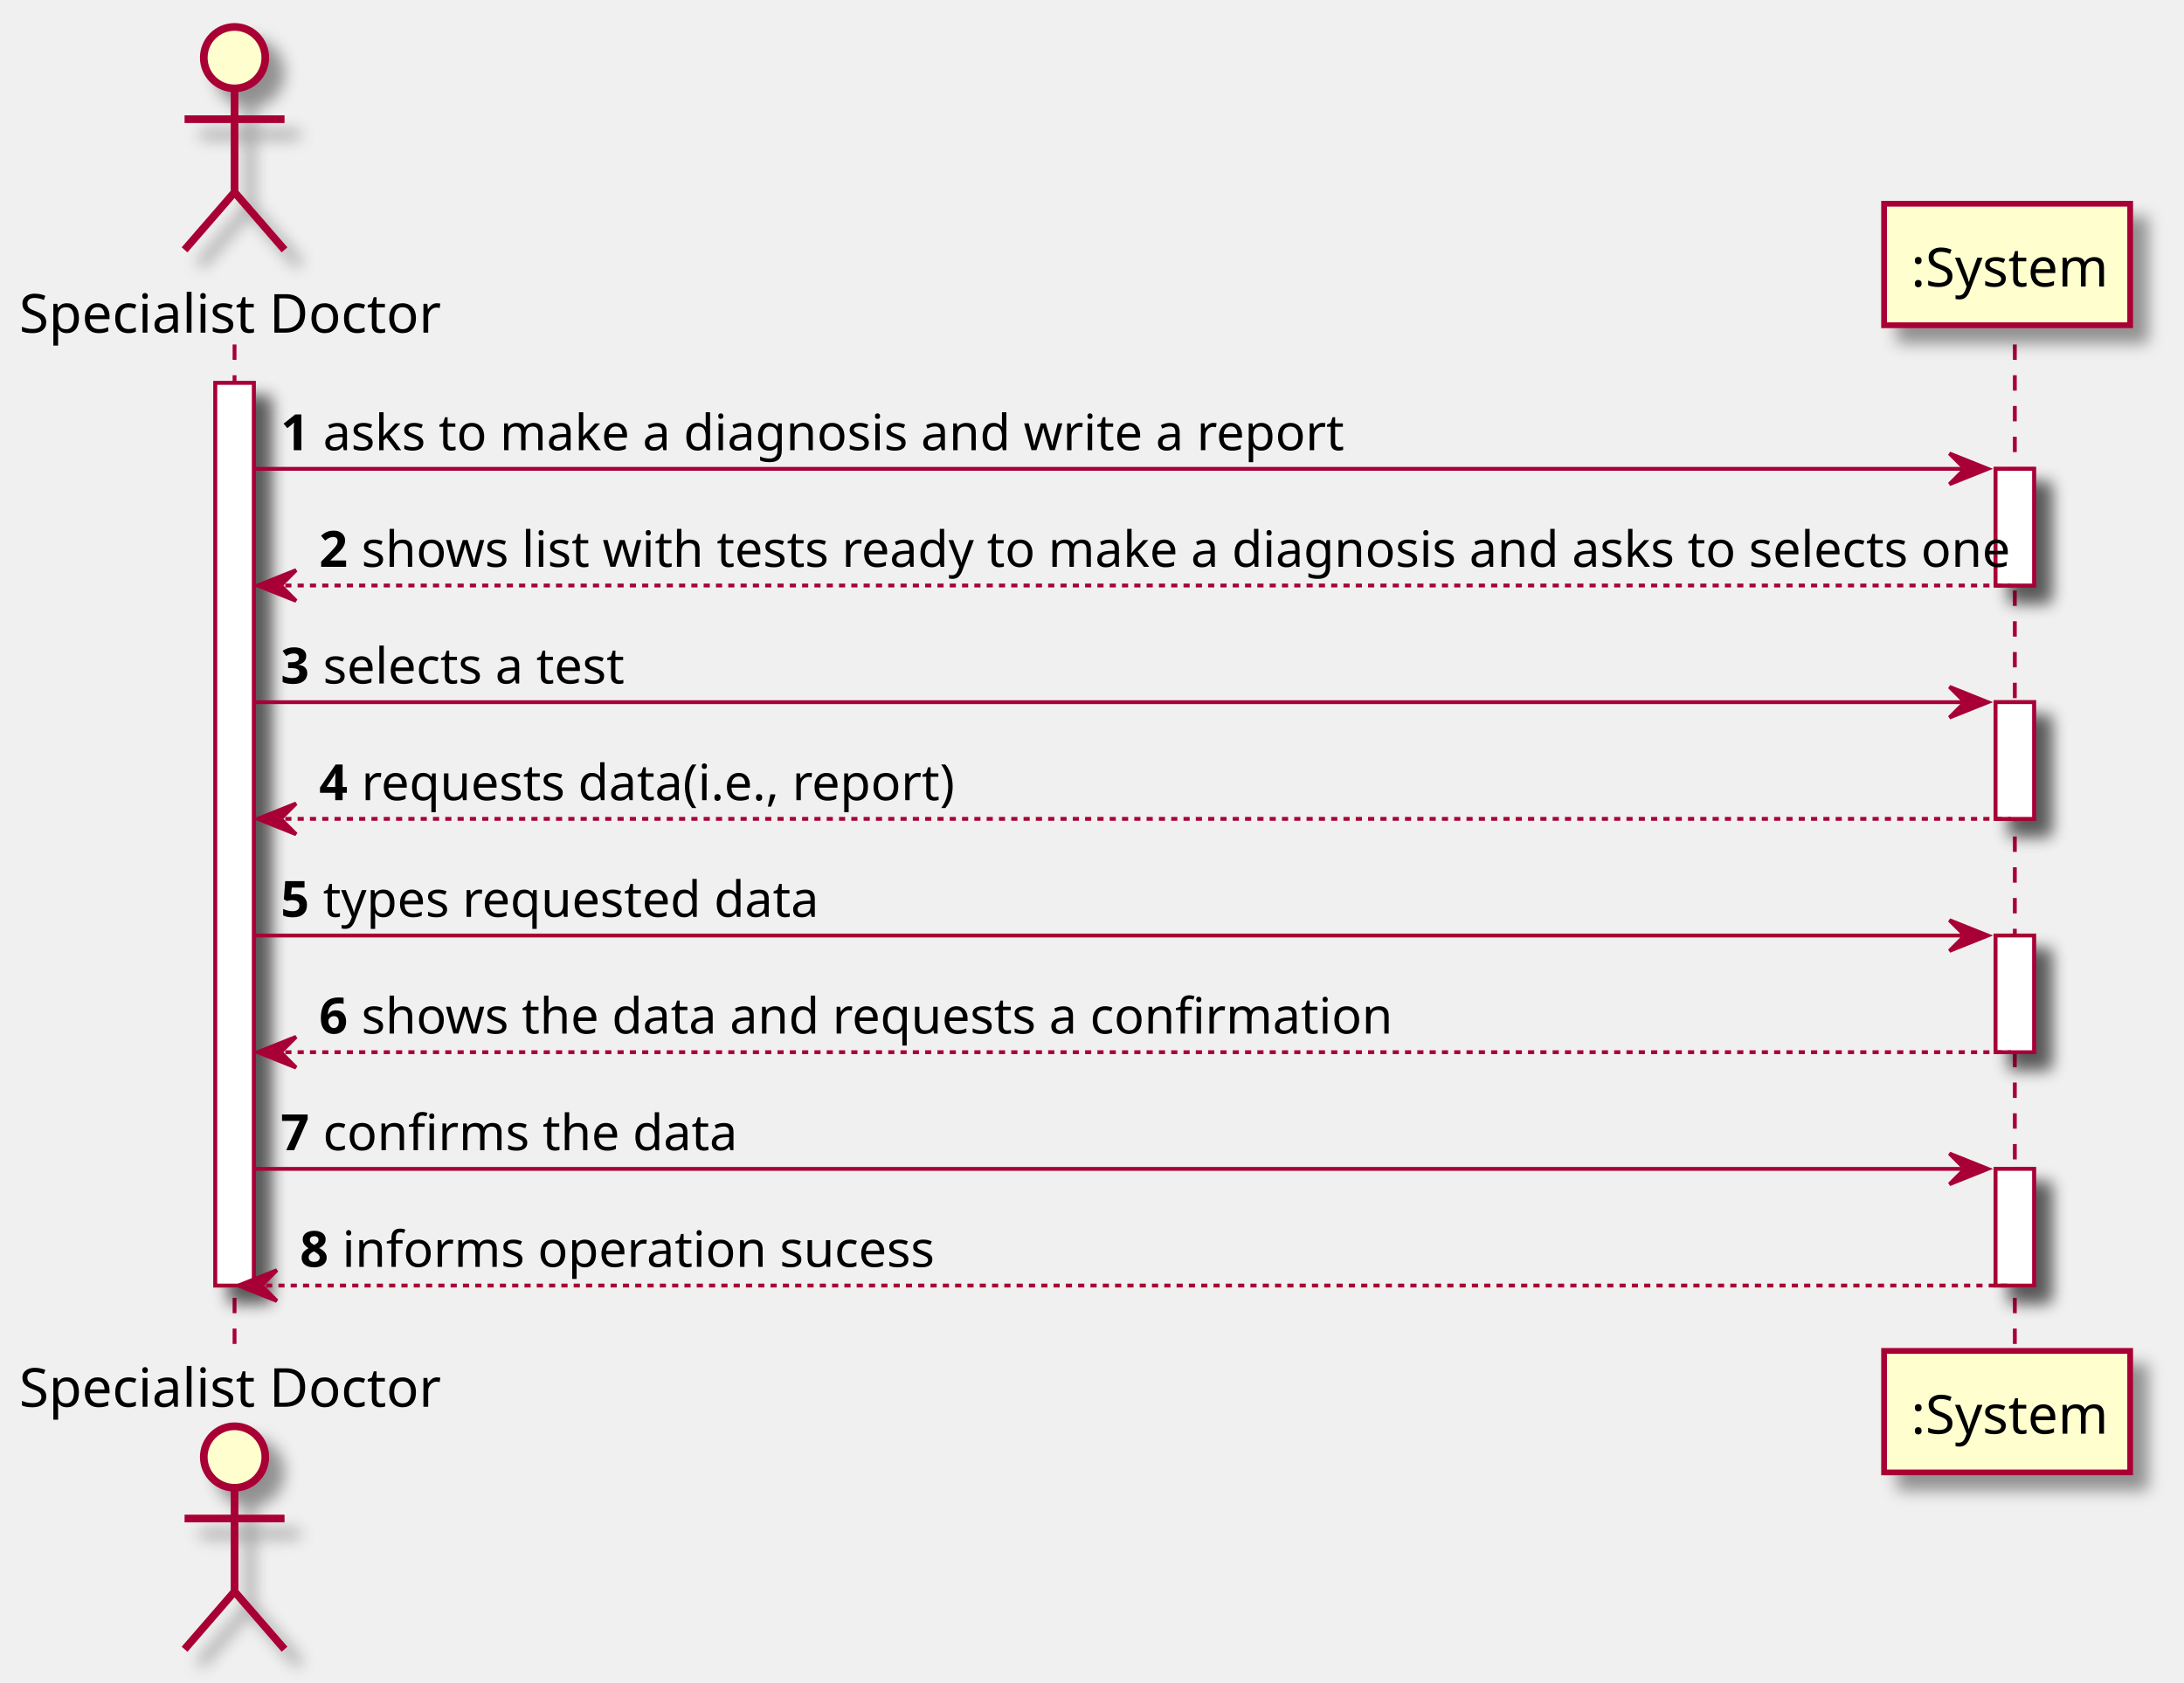
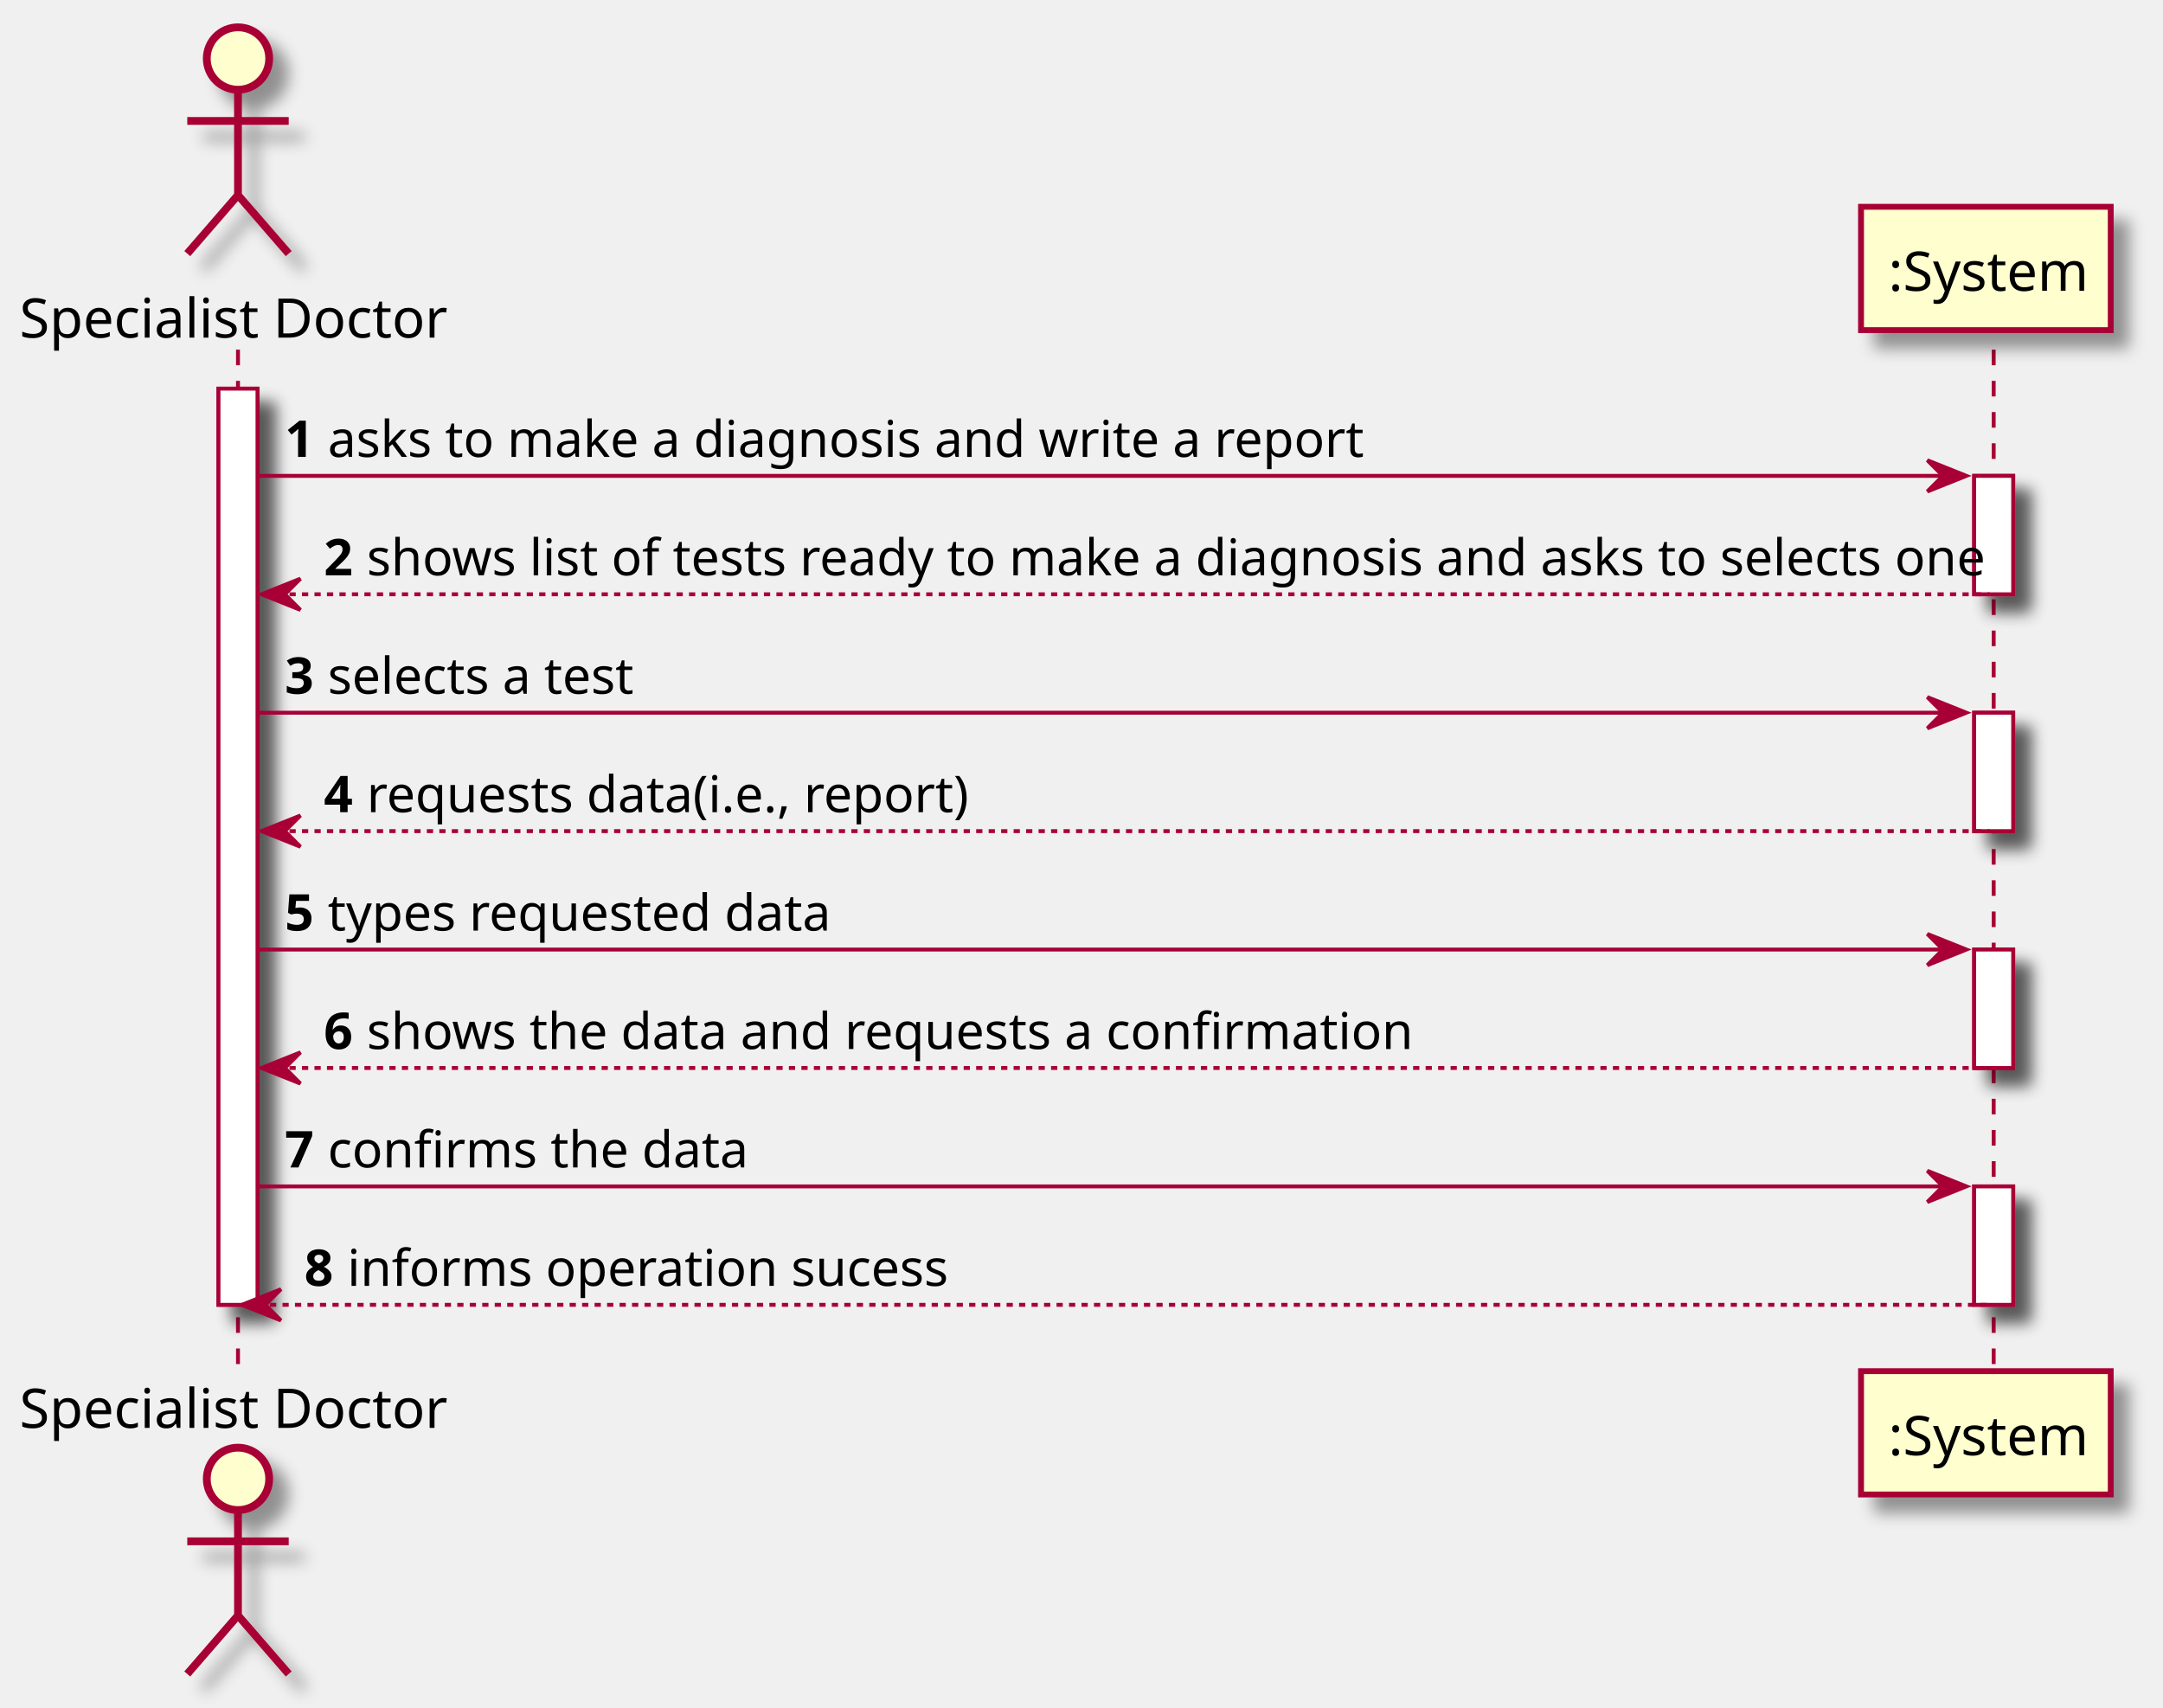
- <svg xmlns="http://www.w3.org/2000/svg" contentScriptType="application/ecmascript" contentStyleType="text/css" height="547.5px" preserveAspectRatio="none" style="width:710px;height:547px;" version="1.1" viewBox="0 0 710 547" width="710px" zoomAndPan="magnify">
+ <svg xmlns="http://www.w3.org/2000/svg" contentScriptType="application/ecmascript" contentStyleType="text/css" height="547.5px" preserveAspectRatio="none" style="width:693px;height:547px;" version="1.1" viewBox="0 0 693 547" width="693.75px" zoomAndPan="magnify">
  <defs>
-     <filter height="300%" id="f1eb17mri3qu4x" width="300%" x="-1" y="-1">
+     <filter height="300%" id="f1gpw54u4hp7oe" width="300%" x="-1" y="-1">
      <feGaussianBlur result="blurOut" stdDeviation="2.5" />
      <feColorMatrix in="blurOut" result="blurOut2" type="matrix" values="0 0 0 0 0 0 0 0 0 0 0 0 0 0 0 0 0 0 .4 0" />
      <feOffset dx="5.0" dy="5.0" in="blurOut2" result="blurOut3" />
      <feBlend in="SourceGraphic" in2="blurOut3" mode="normal" />
    </filter>
  </defs>
  <g>
-     <rect fill="#FFFFFF" filter="url(#f1eb17mri3qu4x)" height="293.516" style="stroke:#A80036;stroke-width:1.25;" width="12.5" x="70" y="124.512" />
-     <rect fill="#FFFFFF" filter="url(#f1eb17mri3qu4x)" height="37.94" style="stroke:#A80036;stroke-width:1.25;" width="12.5" x="648.75" y="152.451" />
-     <rect fill="#FFFFFF" filter="url(#f1eb17mri3qu4x)" height="37.94" style="stroke:#A80036;stroke-width:1.25;" width="12.5" x="648.75" y="228.33" />
-     <rect fill="#FFFFFF" filter="url(#f1eb17mri3qu4x)" height="37.94" style="stroke:#A80036;stroke-width:1.25;" width="12.5" x="648.75" y="304.209" />
-     <rect fill="#FFFFFF" filter="url(#f1eb17mri3qu4x)" height="37.94" style="stroke:#A80036;stroke-width:1.25;" width="12.5" x="648.75" y="380.088" />
+     <rect fill="#FFFFFF" filter="url(#f1gpw54u4hp7oe)" height="293.516" style="stroke:#A80036;stroke-width:1.25;" width="12.5" x="70" y="124.512" />
+     <rect fill="#FFFFFF" filter="url(#f1gpw54u4hp7oe)" height="37.94" style="stroke:#A80036;stroke-width:1.25;" width="12.5" x="632.5" y="152.451" />
+     <rect fill="#FFFFFF" filter="url(#f1gpw54u4hp7oe)" height="37.94" style="stroke:#A80036;stroke-width:1.25;" width="12.5" x="632.5" y="228.33" />
+     <rect fill="#FFFFFF" filter="url(#f1gpw54u4hp7oe)" height="37.94" style="stroke:#A80036;stroke-width:1.25;" width="12.5" x="632.5" y="304.209" />
+     <rect fill="#FFFFFF" filter="url(#f1gpw54u4hp7oe)" height="37.94" style="stroke:#A80036;stroke-width:1.25;" width="12.5" x="632.5" y="380.088" />
    <line style="stroke:#A80036;stroke-width:1.25;stroke-dasharray:5.0,5.0;" x1="76.25" x2="76.25" y1="112.012" y2="440.527" />
-     <line style="stroke:#A80036;stroke-width:1.25;stroke-dasharray:5.0,5.0;" x1="655" x2="655" y1="112.012" y2="440.527" />
+     <line style="stroke:#A80036;stroke-width:1.25;stroke-dasharray:5.0,5.0;" x1="638.75" x2="638.75" y1="112.012" y2="440.527" />
    <text fill="#000000" font-family="sans-serif" font-size="17.5" lengthAdjust="spacing" textLength="132.5" x="6.25" y="108.166">Specialist Doctor</text>
-     <ellipse cx="76.25" cy="18.75" fill="#FEFECE" filter="url(#f1eb17mri3qu4x)" rx="10" ry="10" style="stroke:#A80036;stroke-width:2.5;" />
-     <path d="M76.25,28.75 L76.25,62.5 M60,38.75 L92.5,38.75 M76.25,62.5 L60,81.25 M76.25,62.5 L92.5,81.25 " fill="none" filter="url(#f1eb17mri3qu4x)" style="stroke:#A80036;stroke-width:2.5;" />
+     <ellipse cx="76.25" cy="18.75" fill="#FEFECE" filter="url(#f1gpw54u4hp7oe)" rx="10" ry="10" style="stroke:#A80036;stroke-width:2.5;" />
+     <path d="M76.25,28.75 L76.25,62.5 M60,38.75 L92.5,38.75 M76.25,62.5 L60,81.25 M76.25,62.5 L92.5,81.25 " fill="none" filter="url(#f1gpw54u4hp7oe)" style="stroke:#A80036;stroke-width:2.5;" />
    <text fill="#000000" font-family="sans-serif" font-size="17.5" lengthAdjust="spacing" textLength="132.5" x="6.25" y="457.444">Specialist Doctor</text>
-     <ellipse cx="76.25" cy="473.789" fill="#FEFECE" filter="url(#f1eb17mri3qu4x)" rx="10" ry="10" style="stroke:#A80036;stroke-width:2.5;" />
-     <path d="M76.25,483.789 L76.25,517.539 M60,493.789 L92.5,493.789 M76.25,517.539 L60,536.289 M76.25,517.539 L92.5,536.289 " fill="none" filter="url(#f1eb17mri3qu4x)" style="stroke:#A80036;stroke-width:2.5;" />
-     <rect fill="#FEFECE" filter="url(#f1eb17mri3qu4x)" height="39.512" style="stroke:#A80036;stroke-width:1.875;" width="80" x="612.5" y="66.25" />
-     <text fill="#000000" font-family="sans-serif" font-size="17.5" lengthAdjust="spacing" textLength="62.5" x="621.25" y="93.166">:System</text>
-     <rect fill="#FEFECE" filter="url(#f1eb17mri3qu4x)" height="39.512" style="stroke:#A80036;stroke-width:1.875;" width="80" x="612.5" y="439.277" />
-     <text fill="#000000" font-family="sans-serif" font-size="17.5" lengthAdjust="spacing" textLength="62.5" x="621.25" y="466.194">:System</text>
-     <rect fill="#FFFFFF" filter="url(#f1eb17mri3qu4x)" height="293.516" style="stroke:#A80036;stroke-width:1.25;" width="12.5" x="70" y="124.512" />
-     <rect fill="#FFFFFF" filter="url(#f1eb17mri3qu4x)" height="37.94" style="stroke:#A80036;stroke-width:1.25;" width="12.5" x="648.75" y="152.451" />
-     <rect fill="#FFFFFF" filter="url(#f1eb17mri3qu4x)" height="37.94" style="stroke:#A80036;stroke-width:1.25;" width="12.5" x="648.75" y="228.33" />
-     <rect fill="#FFFFFF" filter="url(#f1eb17mri3qu4x)" height="37.94" style="stroke:#A80036;stroke-width:1.25;" width="12.5" x="648.75" y="304.209" />
-     <rect fill="#FFFFFF" filter="url(#f1eb17mri3qu4x)" height="37.94" style="stroke:#A80036;stroke-width:1.25;" width="12.5" x="648.75" y="380.088" />
-     <polygon fill="#A80036" points="633.75,147.451,646.25,152.451,633.75,157.451,638.75,152.451" style="stroke:#A80036;stroke-width:1.25;" />
-     <line style="stroke:#A80036;stroke-width:1.25;" x1="82.5" x2="641.25" y1="152.451" y2="152.451" />
+     <ellipse cx="76.25" cy="473.789" fill="#FEFECE" filter="url(#f1gpw54u4hp7oe)" rx="10" ry="10" style="stroke:#A80036;stroke-width:2.5;" />
+     <path d="M76.25,483.789 L76.25,517.539 M60,493.789 L92.5,493.789 M76.25,517.539 L60,536.289 M76.25,517.539 L92.5,536.289 " fill="none" filter="url(#f1gpw54u4hp7oe)" style="stroke:#A80036;stroke-width:2.5;" />
+     <rect fill="#FEFECE" filter="url(#f1gpw54u4hp7oe)" height="39.512" style="stroke:#A80036;stroke-width:1.875;" width="80" x="596.25" y="66.25" />
+     <text fill="#000000" font-family="sans-serif" font-size="17.5" lengthAdjust="spacing" textLength="62.5" x="605" y="93.166">:System</text>
+     <rect fill="#FEFECE" filter="url(#f1gpw54u4hp7oe)" height="39.512" style="stroke:#A80036;stroke-width:1.875;" width="80" x="596.25" y="439.277" />
+     <text fill="#000000" font-family="sans-serif" font-size="17.5" lengthAdjust="spacing" textLength="62.5" x="605" y="466.194">:System</text>
+     <rect fill="#FFFFFF" filter="url(#f1gpw54u4hp7oe)" height="293.516" style="stroke:#A80036;stroke-width:1.25;" width="12.5" x="70" y="124.512" />
+     <rect fill="#FFFFFF" filter="url(#f1gpw54u4hp7oe)" height="37.94" style="stroke:#A80036;stroke-width:1.25;" width="12.5" x="632.5" y="152.451" />
+     <rect fill="#FFFFFF" filter="url(#f1gpw54u4hp7oe)" height="37.94" style="stroke:#A80036;stroke-width:1.25;" width="12.5" x="632.5" y="228.33" />
+     <rect fill="#FFFFFF" filter="url(#f1gpw54u4hp7oe)" height="37.94" style="stroke:#A80036;stroke-width:1.25;" width="12.5" x="632.5" y="304.209" />
+     <rect fill="#FFFFFF" filter="url(#f1gpw54u4hp7oe)" height="37.94" style="stroke:#A80036;stroke-width:1.25;" width="12.5" x="632.5" y="380.088" />
+     <polygon fill="#A80036" points="617.5,147.451,630,152.451,617.5,157.451,622.5,152.451" style="stroke:#A80036;stroke-width:1.25;" />
+     <line style="stroke:#A80036;stroke-width:1.25;" x1="82.5" x2="625" y1="152.451" y2="152.451" />
    <text fill="#000000" font-family="sans-serif" font-size="16.25" font-weight="bold" lengthAdjust="spacing" textLength="8.75" x="91.25" y="146.381">1</text>
    <text fill="#000000" font-family="sans-serif" font-size="16.25" lengthAdjust="spacing" textLength="316.25" x="105" y="146.381">asks to make a diagnosis and write a report</text>
    <polygon fill="#A80036" points="96.25,185.391,83.75,190.391,96.25,195.391,91.25,190.391" style="stroke:#A80036;stroke-width:1.25;" />
-     <line style="stroke:#A80036;stroke-width:1.25;stroke-dasharray:2.0,2.0;" x1="88.75" x2="653.75" y1="190.391" y2="190.391" />
+     <line style="stroke:#A80036;stroke-width:1.25;stroke-dasharray:2.0,2.0;" x1="88.75" x2="637.5" y1="190.391" y2="190.391" />
    <text fill="#000000" font-family="sans-serif" font-size="16.25" font-weight="bold" lengthAdjust="spacing" textLength="8.75" x="103.75" y="184.32">2</text>
-     <text fill="#000000" font-family="sans-serif" font-size="16.25" lengthAdjust="spacing" textLength="522.5" x="117.5" y="184.32">shows list with tests ready to make a diagnosis and asks to selects one</text>
-     <polygon fill="#A80036" points="633.75,223.33,646.25,228.33,633.75,233.33,638.75,228.33" style="stroke:#A80036;stroke-width:1.25;" />
-     <line style="stroke:#A80036;stroke-width:1.25;" x1="82.5" x2="641.25" y1="228.33" y2="228.33" />
+     <text fill="#000000" font-family="sans-serif" font-size="16.25" lengthAdjust="spacing" textLength="506.25" x="117.5" y="184.32">shows list of tests ready to make a diagnosis and asks to selects one</text>
+     <polygon fill="#A80036" points="617.5,223.33,630,228.33,617.5,233.33,622.5,228.33" style="stroke:#A80036;stroke-width:1.25;" />
+     <line style="stroke:#A80036;stroke-width:1.25;" x1="82.5" x2="625" y1="228.33" y2="228.33" />
    <text fill="#000000" font-family="sans-serif" font-size="16.25" font-weight="bold" lengthAdjust="spacing" textLength="8.75" x="91.25" y="222.26">3</text>
    <text fill="#000000" font-family="sans-serif" font-size="16.25" lengthAdjust="spacing" textLength="98.75" x="105" y="222.26">selects a test</text>
    <polygon fill="#A80036" points="96.25,261.269,83.75,266.269,96.25,271.269,91.25,266.269" style="stroke:#A80036;stroke-width:1.25;" />
-     <line style="stroke:#A80036;stroke-width:1.25;stroke-dasharray:2.0,2.0;" x1="88.75" x2="653.75" y1="266.269" y2="266.269" />
+     <line style="stroke:#A80036;stroke-width:1.25;stroke-dasharray:2.0,2.0;" x1="88.75" x2="637.5" y1="266.269" y2="266.269" />
    <text fill="#000000" font-family="sans-serif" font-size="16.25" font-weight="bold" lengthAdjust="spacing" textLength="8.75" x="103.75" y="260.199">4</text>
    <text fill="#000000" font-family="sans-serif" font-size="16.25" lengthAdjust="spacing" textLength="182.5" x="117.5" y="260.199">requests data(i.e., report)</text>
-     <polygon fill="#A80036" points="633.75,299.209,646.25,304.209,633.75,309.209,638.75,304.209" style="stroke:#A80036;stroke-width:1.25;" />
-     <line style="stroke:#A80036;stroke-width:1.25;" x1="82.5" x2="641.25" y1="304.209" y2="304.209" />
+     <polygon fill="#A80036" points="617.5,299.209,630,304.209,617.5,309.209,622.5,304.209" style="stroke:#A80036;stroke-width:1.25;" />
+     <line style="stroke:#A80036;stroke-width:1.25;" x1="82.5" x2="625" y1="304.209" y2="304.209" />
    <text fill="#000000" font-family="sans-serif" font-size="16.25" font-weight="bold" lengthAdjust="spacing" textLength="8.75" x="91.25" y="298.138">5</text>
    <text fill="#000000" font-family="sans-serif" font-size="16.25" lengthAdjust="spacing" textLength="152.5" x="105" y="298.138">types requested data</text>
    <polygon fill="#A80036" points="96.25,337.148,83.75,342.148,96.25,347.148,91.25,342.148" style="stroke:#A80036;stroke-width:1.25;" />
-     <line style="stroke:#A80036;stroke-width:1.25;stroke-dasharray:2.0,2.0;" x1="88.75" x2="653.75" y1="342.148" y2="342.148" />
+     <line style="stroke:#A80036;stroke-width:1.25;stroke-dasharray:2.0,2.0;" x1="88.75" x2="637.5" y1="342.148" y2="342.148" />
    <text fill="#000000" font-family="sans-serif" font-size="16.25" font-weight="bold" lengthAdjust="spacing" textLength="8.75" x="103.75" y="336.078">6</text>
    <text fill="#000000" font-family="sans-serif" font-size="16.25" lengthAdjust="spacing" textLength="315" x="117.5" y="336.078">shows the data and requests a confirmation</text>
-     <polygon fill="#A80036" points="633.75,375.088,646.25,380.088,633.75,385.088,638.75,380.088" style="stroke:#A80036;stroke-width:1.25;" />
-     <line style="stroke:#A80036;stroke-width:1.25;" x1="82.5" x2="641.25" y1="380.088" y2="380.088" />
+     <polygon fill="#A80036" points="617.5,375.088,630,380.088,617.5,385.088,622.5,380.088" style="stroke:#A80036;stroke-width:1.25;" />
+     <line style="stroke:#A80036;stroke-width:1.25;" x1="82.5" x2="625" y1="380.088" y2="380.088" />
    <text fill="#000000" font-family="sans-serif" font-size="16.25" font-weight="bold" lengthAdjust="spacing" textLength="8.75" x="91.25" y="374.017">7</text>
    <text fill="#000000" font-family="sans-serif" font-size="16.25" lengthAdjust="spacing" textLength="125" x="105" y="374.017">confirms the data</text>
    <polygon fill="#A80036" points="90,413.027,77.5,418.027,90,423.027,85,418.027" style="stroke:#A80036;stroke-width:1.25;" />
-     <line style="stroke:#A80036;stroke-width:1.25;stroke-dasharray:2.0,2.0;" x1="82.5" x2="653.75" y1="418.027" y2="418.027" />
+     <line style="stroke:#A80036;stroke-width:1.25;stroke-dasharray:2.0,2.0;" x1="82.5" x2="637.5" y1="418.027" y2="418.027" />
    <text fill="#000000" font-family="sans-serif" font-size="16.25" font-weight="bold" lengthAdjust="spacing" textLength="8.75" x="97.5" y="411.957">8</text>
    <text fill="#000000" font-family="sans-serif" font-size="16.25" lengthAdjust="spacing" textLength="181.25" x="111.25" y="411.957">informs operation sucess</text>
  </g>
</svg>
